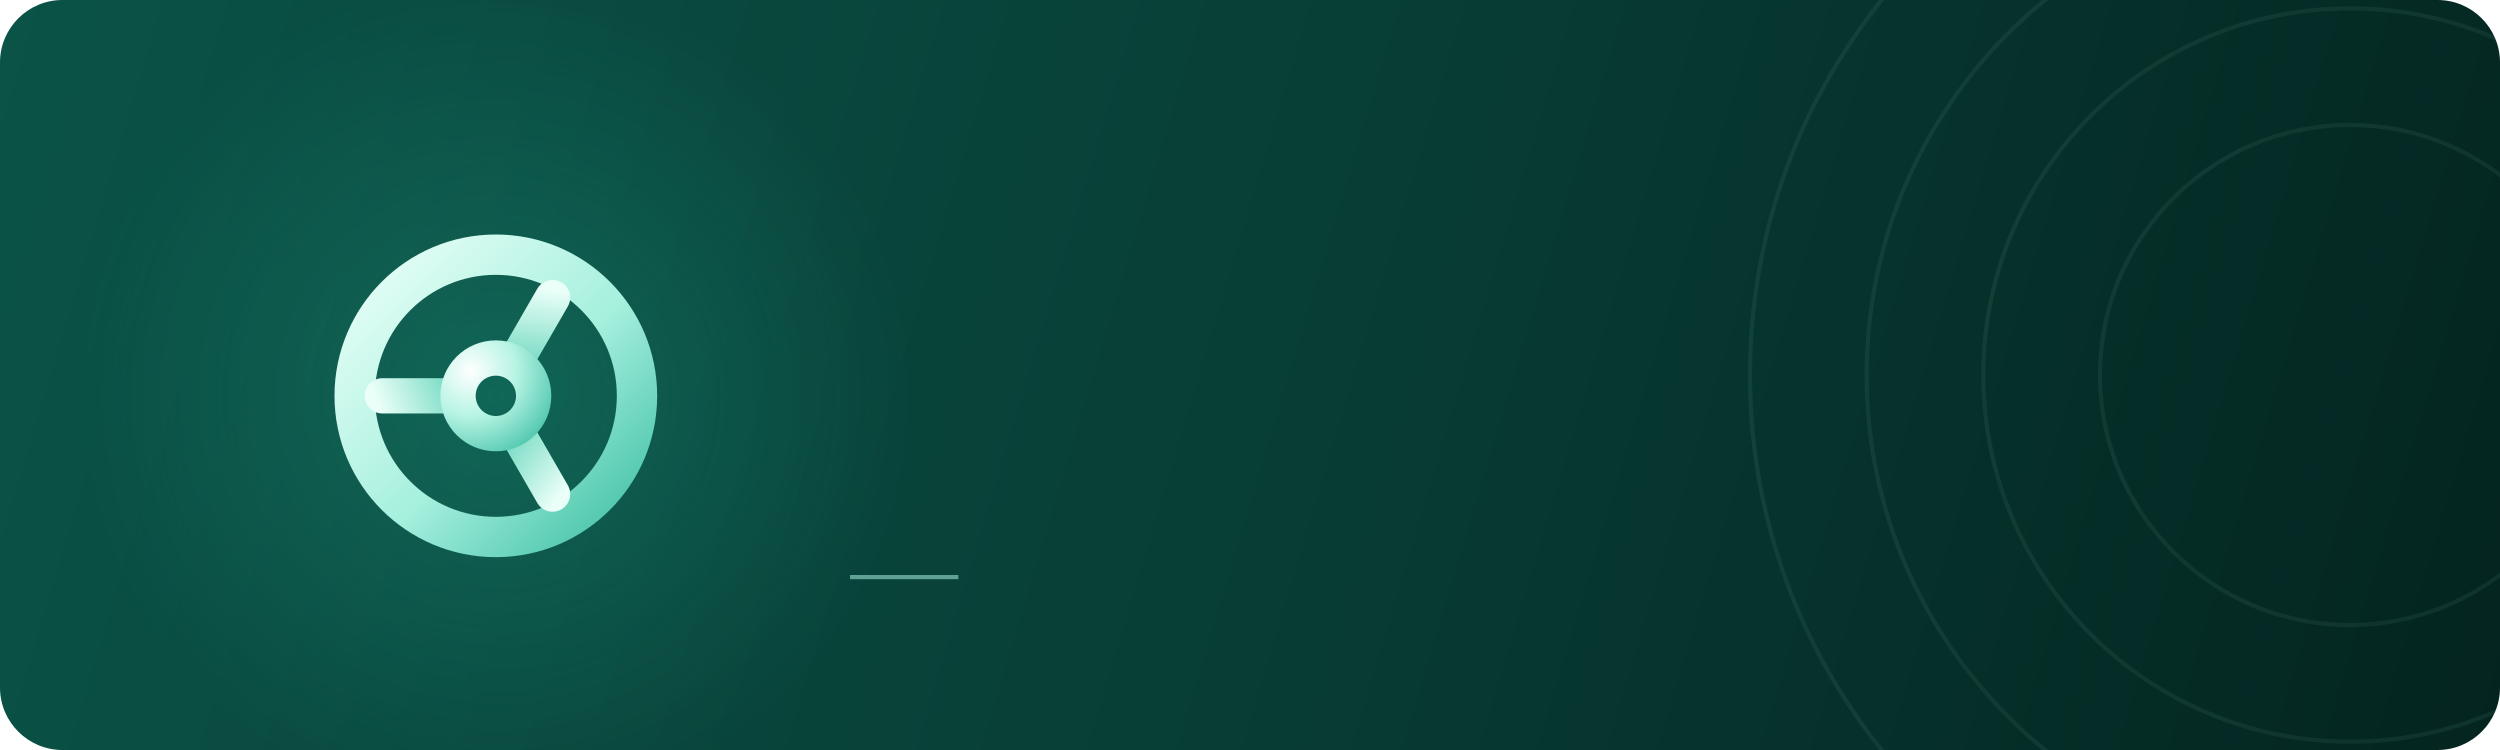
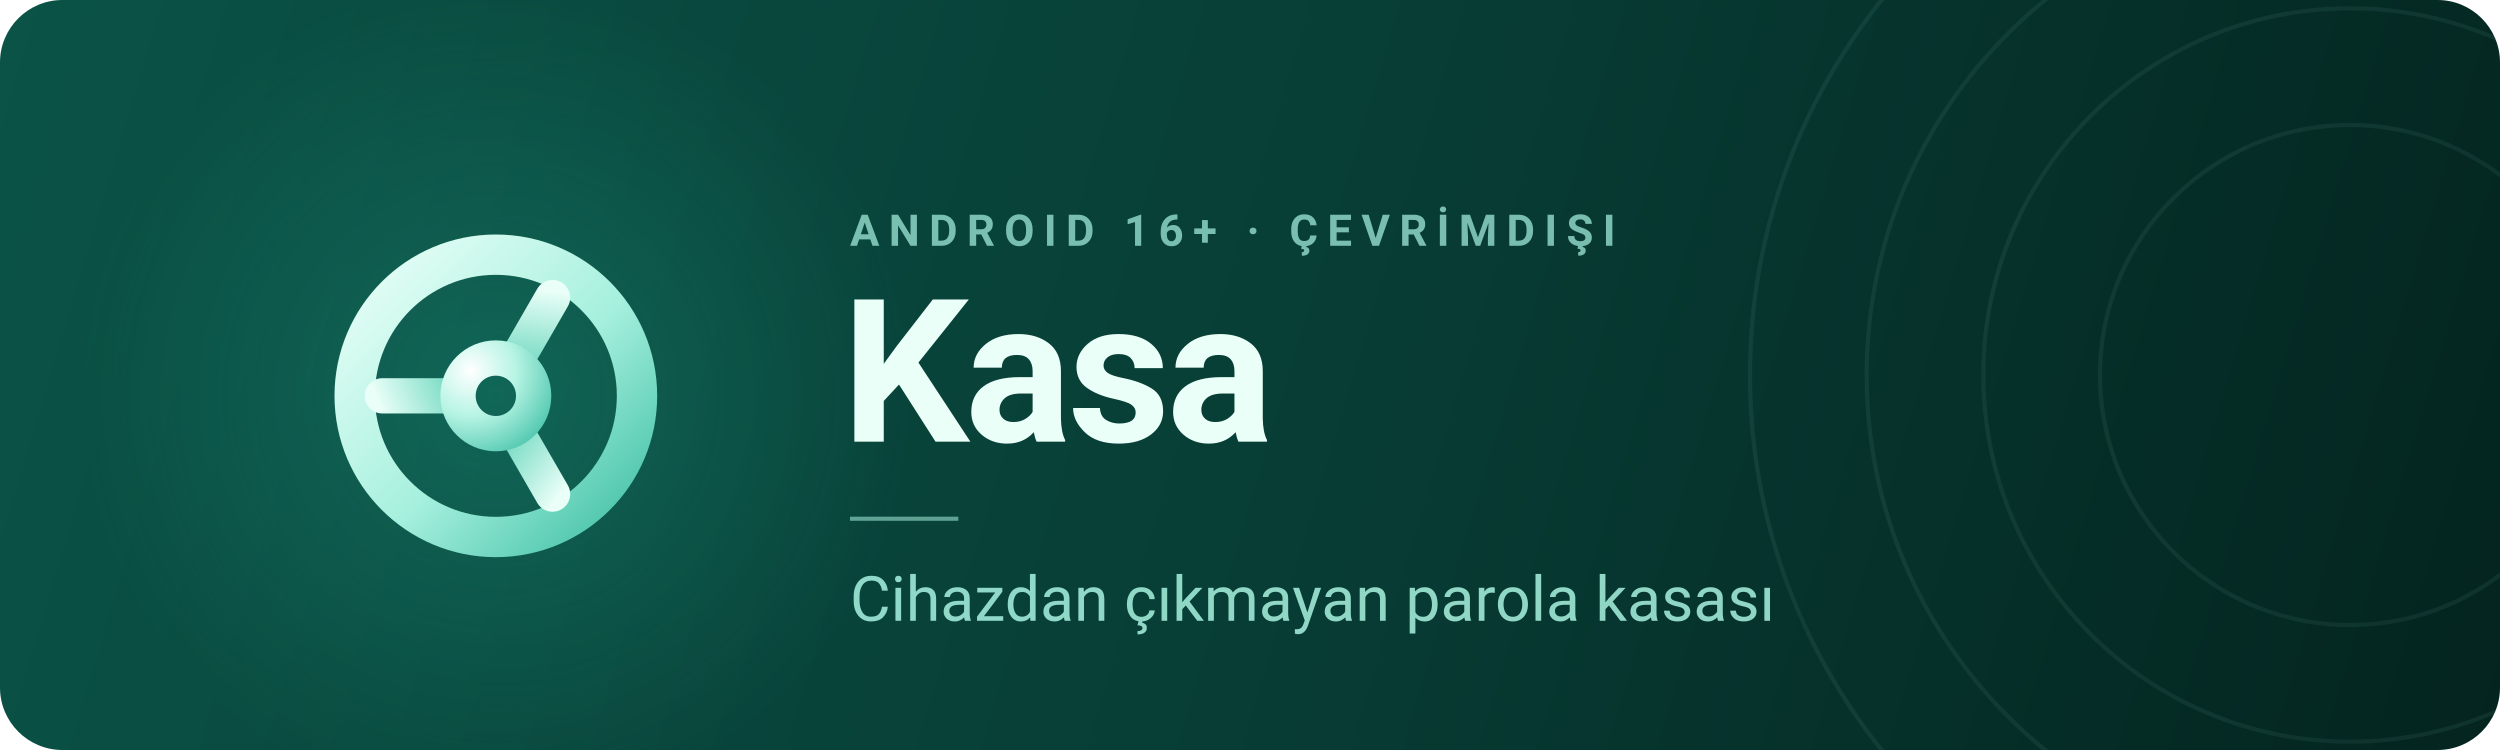
<svg xmlns="http://www.w3.org/2000/svg" width="1200" height="360" viewBox="0 0 1200 360" role="img" aria-label="Kasa — Android için çevrimdışı parola kasası">
  <defs>
    <linearGradient id="plate" x1="0" y1="0" x2="1200" y2="360" gradientUnits="userSpaceOnUse">
      <stop offset="0" stop-color="#0B5347" />
      <stop offset="0.55" stop-color="#073C34" />
      <stop offset="1" stop-color="#04241F" />
    </linearGradient>
    <radialGradient id="halo" cx="238" cy="190" r="200" gradientUnits="userSpaceOnUse">
      <stop offset="0" stop-color="#2FD9B6" stop-opacity="0.20" />
      <stop offset="1" stop-color="#2FD9B6" stop-opacity="0" />
    </radialGradient>
    <linearGradient id="ring" x1="26" y1="26" x2="82" y2="82" gradientUnits="userSpaceOnUse">
      <stop offset="0" stop-color="#EAFFF8" />
      <stop offset="0.55" stop-color="#A6F0DE" />
      <stop offset="1" stop-color="#3FBFA4" />
    </linearGradient>
    <linearGradient id="spoke" x1="50.5" y1="31.5" x2="57.5" y2="48" gradientUnits="userSpaceOnUse">
      <stop offset="0" stop-color="#EAFFF8" />
      <stop offset="1" stop-color="#5FD3B8" />
    </linearGradient>
    <radialGradient id="hub" cx="49" cy="49" r="20" gradientUnits="userSpaceOnUse">
      <stop offset="0" stop-color="#FFFFFF" />
      <stop offset="0.45" stop-color="#B7F4E4" />
      <stop offset="1" stop-color="#40C0A6" />
    </radialGradient>
    <clipPath id="card">
      <rect x="0" y="0" width="1200" height="360" rx="30" />
    </clipPath>
  </defs>
  <g clip-path="url(#card)">
    <rect x="0" y="0" width="1200" height="360" fill="url(#plate)" />
    <rect x="0" y="0" width="1200" height="360" fill="url(#halo)" />
    <g fill="none" stroke="#A6F0DE" stroke-opacity="0.07" stroke-width="2">
      <circle cx="1128" cy="180" r="120" />
      <circle cx="1128" cy="180" r="176" />
      <circle cx="1128" cy="180" r="232" />
      <circle cx="1128" cy="180" r="288" />
    </g>
    <g transform="translate(238 190) scale(2.42) translate(-54 -54)">
      <circle cx="54" cy="54" r="28" fill="none" stroke="url(#ring)" stroke-width="8" />
      <path transform="rotate(30 54 54)" fill="url(#spoke)" d="M50.5,31.5 a3.5,3.5 0 0,1 7,0 v13 a3.5,3.5 0 0,1 -7,0 Z" />
      <path transform="rotate(150 54 54)" fill="url(#spoke)" d="M50.5,31.5 a3.5,3.5 0 0,1 7,0 v13 a3.5,3.5 0 0,1 -7,0 Z" />
      <path transform="rotate(270 54 54)" fill="url(#spoke)" d="M50.5,31.5 a3.5,3.5 0 0,1 7,0 v13 a3.5,3.5 0 0,1 -7,0 Z" />
      <path fill="url(#hub)" fill-rule="evenodd" d="M54,54 m-11,0 a11,11 0 1,0 22,0 a11,11 0 1,0 -22,0 Z                M54,54 m-4,0 a4,4 0 1,0 8,0 a4,4 0 1,0 -8,0 Z" />
    </g>
    <g font-family="'Segoe UI', Roboto, 'Helvetica Neue', Arial, sans-serif">
-       <rect x="408" y="276" width="52" height="2" fill="#A6F0DE" fill-opacity="0.55" />
+       <text x="408" y="118" font-size="21" font-weight="600" letter-spacing="4.5" fill="#A6F0DE" fill-opacity="0.72">ANDROID 16+ · ÇEVRİMDIŞI</text>
+       <text x="404" y="212" font-size="96" font-weight="700" letter-spacing="-2" fill="#EAFFF8">Kasa</text>
+       <rect x="408" y="248" width="52" height="2" fill="#A6F0DE" fill-opacity="0.55" />
+       <text x="408" y="298" font-size="30" font-weight="400" fill="#A6F0DE" fill-opacity="0.86">Cihazdan çıkmayan parola kasası</text>
    </g>
  </g>
</svg>
